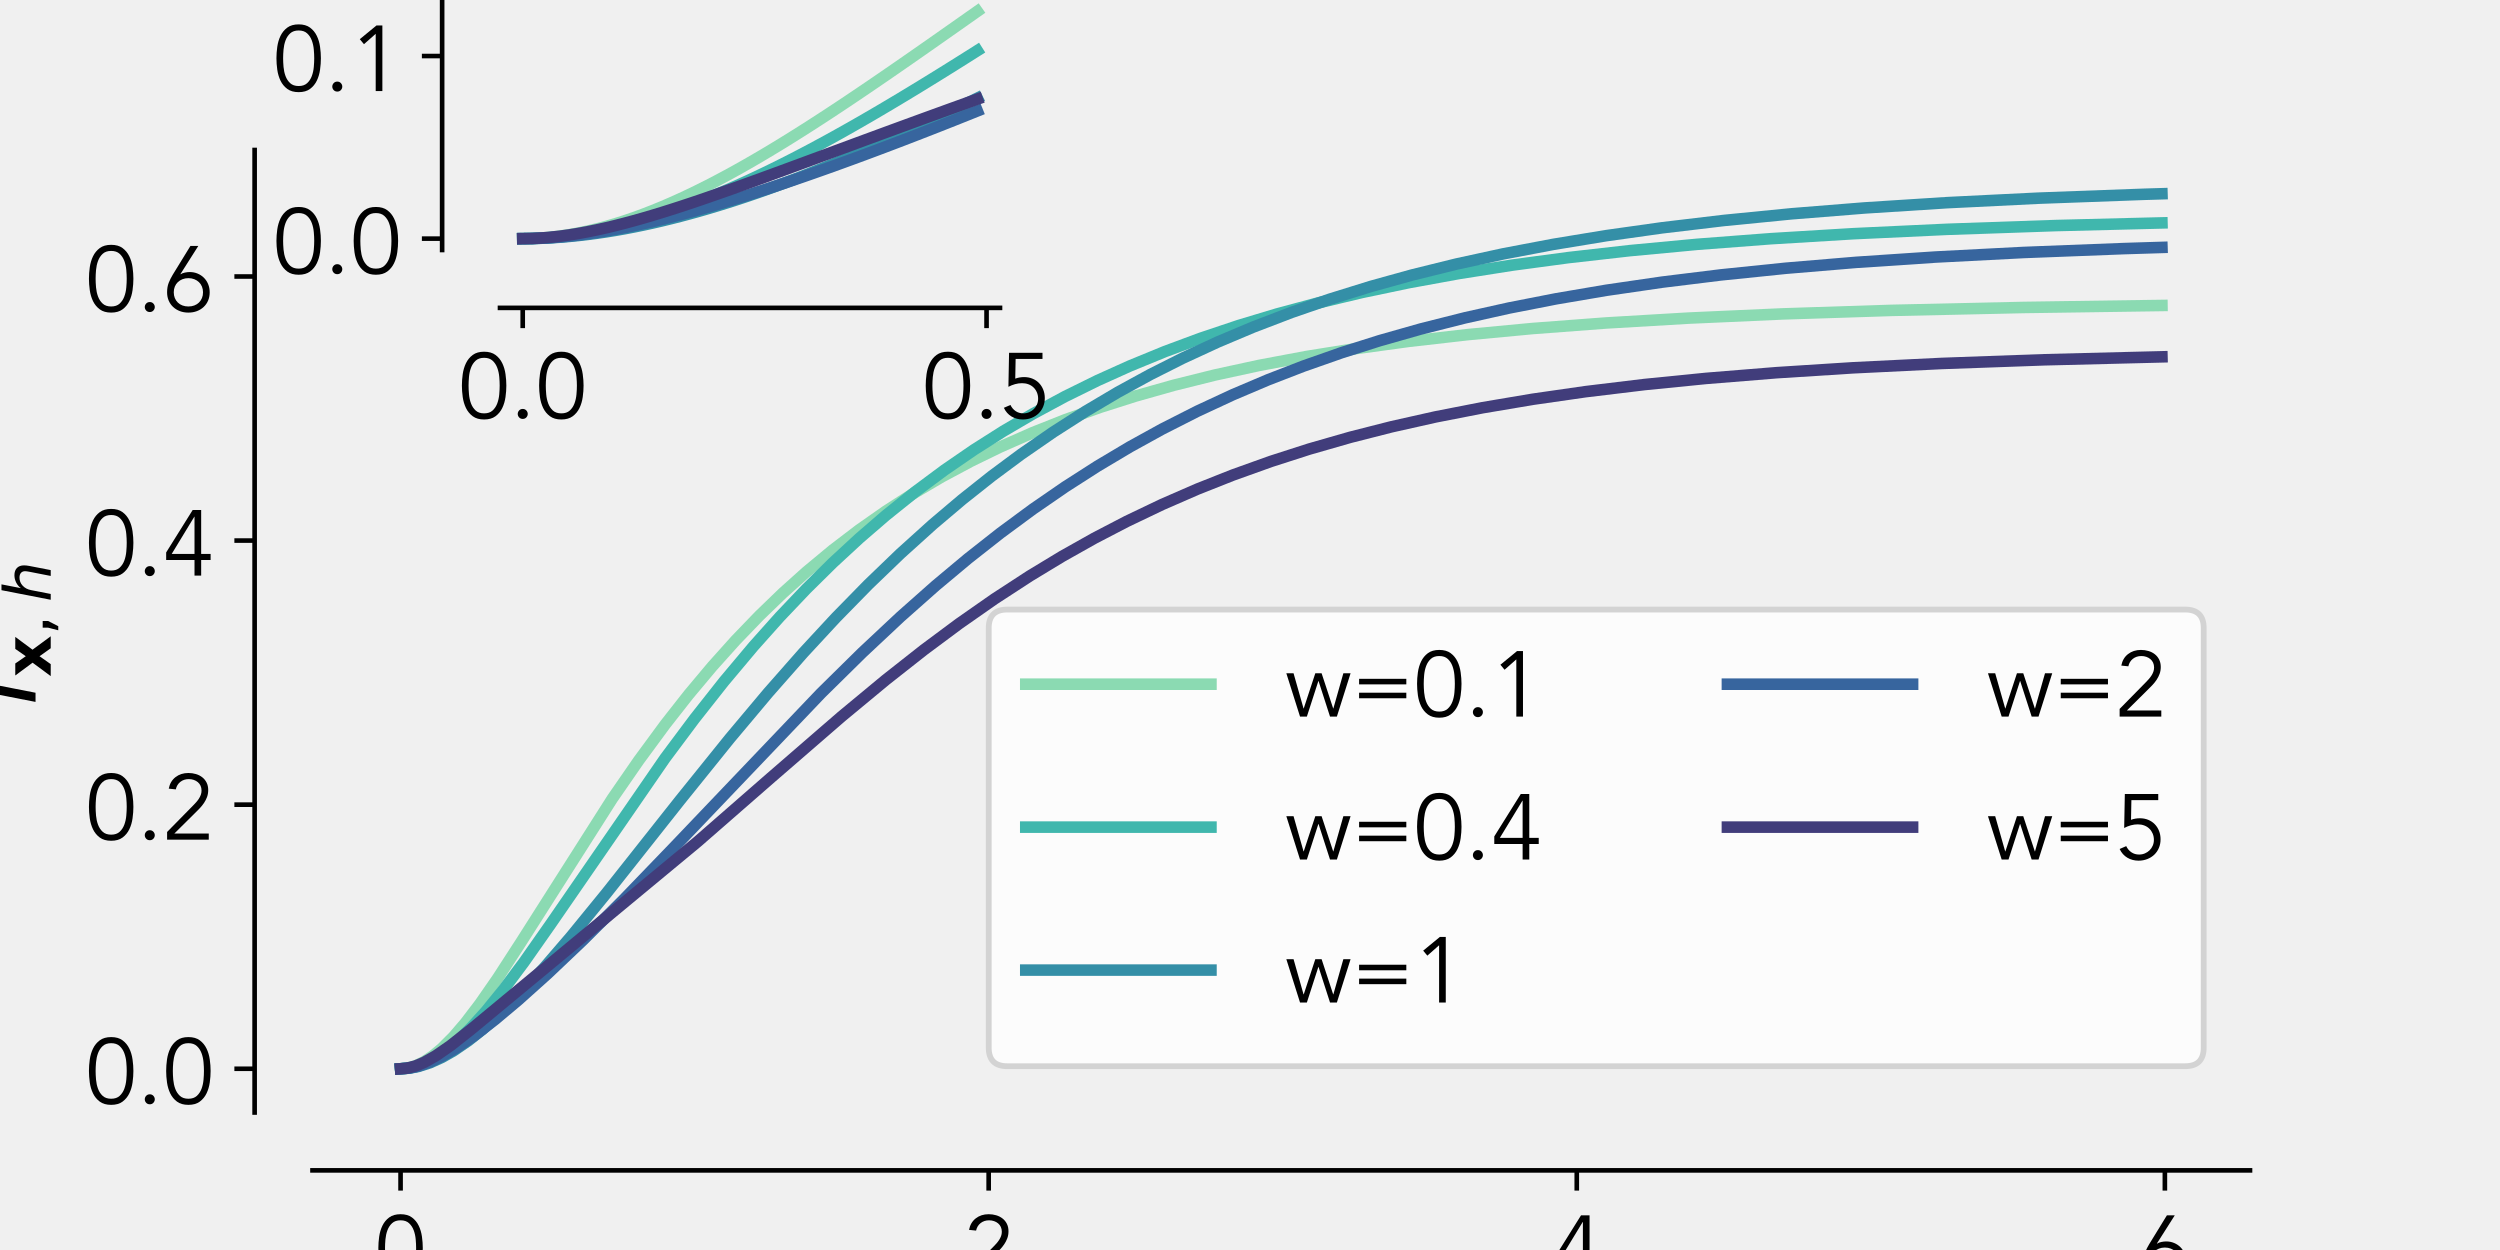
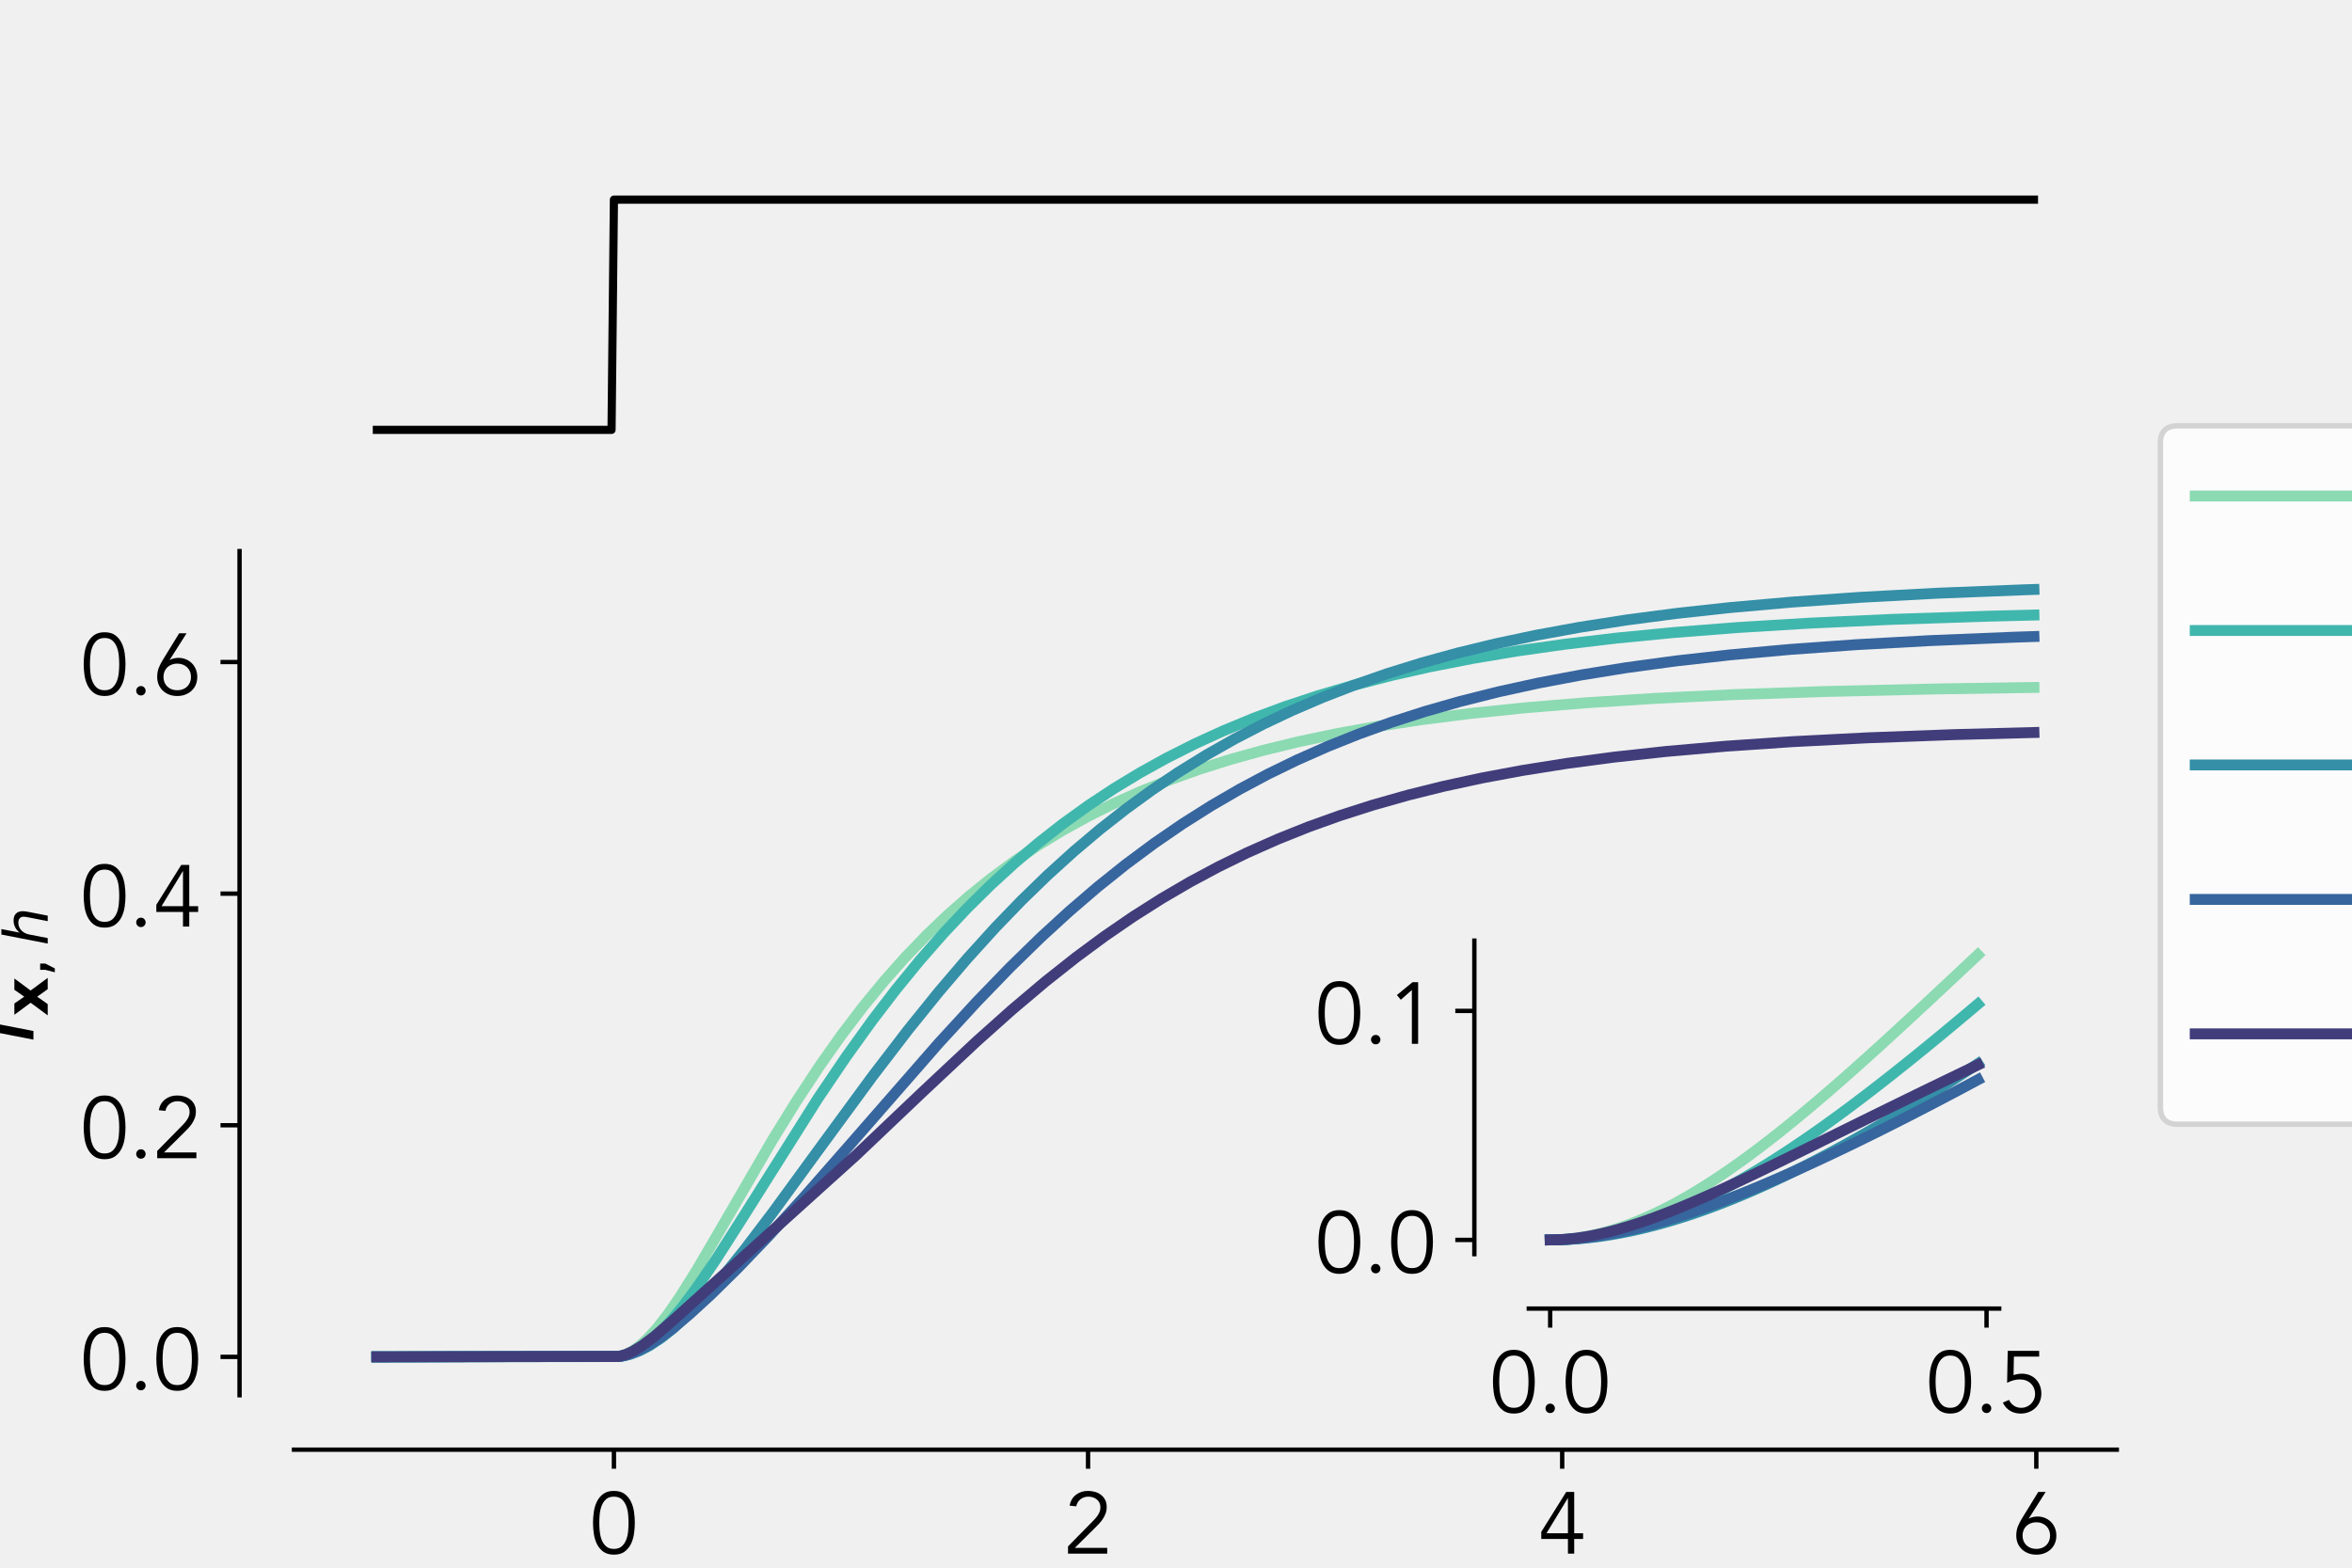
- <svg xmlns="http://www.w3.org/2000/svg" xmlns:xlink="http://www.w3.org/1999/xlink" width="432pt" height="216pt" viewBox="0 0 432 216" version="1.1">
+ <svg xmlns="http://www.w3.org/2000/svg" xmlns:xlink="http://www.w3.org/1999/xlink" width="432pt" height="288pt" viewBox="0 0 432 288" version="1.1">
  <defs>
    <style type="text/css">*{stroke-linejoin: round; stroke-linecap: butt}</style>
  </defs>
  <g id="figure_1">
    <g id="patch_1">
-       <path d="M 0 216  L 432 216  L 432 0  L 0 0  L 0 216  z " style="fill: none" />
+       <path d="M 0 288  L 432 288  L 432 0  L 0 0  L 0 288  z " style="fill: none" />
    </g>
    <g id="axes_1">
+       <g id="line2d_1">
+         <path d="M 69.218 78.968  L 112.325 78.968  L 112.761 36.675  L 373.582 36.675  L 373.582 36.675  " clip-path="url(#p368352174d)" style="fill: none; stroke: #000000; stroke-width: 1.5; stroke-linecap: square" />
+       </g>
+     </g>
+     <g id="axes_2">
      <g id="patch_2">
-         <path d="M 54 192.24  L 388.8 192.24  L 388.8 25.92  L 54 25.92  L 54 192.24  z " style="fill: none" />
+         <path d="M 54 256.32  L 388.8 256.32  L 388.8 101.243  L 54 101.243  L 54 256.32  z " style="fill: none" />
      </g>
      <g id="matplotlib.axis_1">
        <g id="xtick_1">
-           <g id="line2d_1">
-             <defs>
-               <path id="m617b5350ee" d="M 0 0  L 0 3.5  " style="stroke: #000000; stroke-width: 0.8" />
-             </defs>
-             <g>
-               <use xlink:href="#m617b5350ee" x="69.218" y="202.24" style="stroke: #000000; stroke-width: 0.8" />
+           <g id="line2d_2">
+             <defs>
+               <path id="m23108bbfb2" d="M 0 0  L 0 3.5  " style="stroke: #000000; stroke-width: 0.8" />
+             </defs>
+             <g>
+               <use xlink:href="#m23108bbfb2" x="112.761" y="266.32" style="stroke: #000000; stroke-width: 0.8" />
            </g>
          </g>
          <g id="text_1">
-             <g transform="translate(64.77068 221.335) scale(0.16 -0.16)">
+             <g transform="translate(108.3134 285.415) scale(0.16 -0.16)">
              <defs>
                <path id="Avenir-Book-30" d="M 1779 4186  Q 1408 4186 1193 3987  Q 979 3789 870 3494  Q 762 3200 733 2867  Q 704 2534 704 2266  Q 704 1997 733 1664  Q 762 1331 870 1036  Q 979 742 1193 544  Q 1408 346 1779 346  Q 2150 346 2364 544  Q 2579 742 2688 1036  Q 2797 1331 2825 1664  Q 2854 1997 2854 2266  Q 2854 2534 2825 2867  Q 2797 3200 2688 3494  Q 2579 3789 2364 3987  Q 2150 4186 1779 4186  z M 1779 4608  Q 2266 4608 2566 4384  Q 2867 4160 3033 3814  Q 3200 3469 3257 3056  Q 3315 2643 3315 2266  Q 3315 1888 3257 1475  Q 3200 1062 3033 716  Q 2867 371 2566 147  Q 2266 -77 1779 -77  Q 1293 -77 992 147  Q 691 371 524 716  Q 358 1062 300 1475  Q 243 1888 243 2266  Q 243 2643 300 3056  Q 358 3469 524 3814  Q 691 4160 992 4384  Q 1293 4608 1779 4608  z " transform="scale(0.015625)" />
              </defs>
              <use xlink:href="#Avenir-Book-30" />
            </g>
          </g>
        </g>
        <g id="xtick_2">
-           <g id="line2d_2">
-             <g>
-               <use xlink:href="#m617b5350ee" x="170.842" y="202.24" style="stroke: #000000; stroke-width: 0.8" />
+           <g id="line2d_3">
+             <g>
+               <use xlink:href="#m23108bbfb2" x="199.846" y="266.32" style="stroke: #000000; stroke-width: 0.8" />
            </g>
          </g>
          <g id="text_2">
-             <g transform="translate(166.3946 221.335) scale(0.16 -0.16)">
+             <g transform="translate(195.3989 285.415) scale(0.16 -0.16)">
              <defs>
                <path id="Avenir-Book-32" d="M 3187 0  L 307 0  L 307 531  L 2112 2368  Q 2214 2470 2316 2585  Q 2419 2701 2502 2829  Q 2586 2957 2637 3097  Q 2688 3238 2688 3392  Q 2688 3578 2621 3725  Q 2554 3872 2432 3974  Q 2310 4077 2150 4131  Q 1990 4186 1811 4186  Q 1466 4186 1222 3994  Q 979 3802 909 3475  L 422 3526  Q 518 4032 886 4320  Q 1254 4608 1779 4608  Q 2054 4608 2300 4534  Q 2547 4461 2736 4313  Q 2925 4166 3037 3945  Q 3149 3725 3149 3430  Q 3149 3168 3069 2950  Q 2989 2733 2861 2541  Q 2733 2349 2569 2176  Q 2406 2003 2234 1837  L 806 422  L 3187 422  L 3187 0  z " transform="scale(0.015625)" />
              </defs>
              <use xlink:href="#Avenir-Book-32" />
            </g>
          </g>
        </g>
        <g id="xtick_3">
-           <g id="line2d_3">
-             <g>
-               <use xlink:href="#m617b5350ee" x="272.466" y="202.24" style="stroke: #000000; stroke-width: 0.8" />
+           <g id="line2d_4">
+             <g>
+               <use xlink:href="#m23108bbfb2" x="286.932" y="266.32" style="stroke: #000000; stroke-width: 0.8" />
            </g>
          </g>
          <g id="text_3">
-             <g transform="translate(268.0185 221.335) scale(0.16 -0.16)">
+             <g transform="translate(282.4843 285.415) scale(0.16 -0.16)">
              <defs>
                <path id="Avenir-Book-34" d="M 2202 4070  L 2189 4070  L 627 1498  L 2202 1498  L 2202 4070  z M 2662 1498  L 3315 1498  L 3315 1075  L 2662 1075  L 2662 0  L 2202 0  L 2202 1075  L 243 1075  L 243 1600  L 2074 4531  L 2662 4531  L 2662 1498  z " transform="scale(0.015625)" />
              </defs>
              <use xlink:href="#Avenir-Book-34" />
            </g>
          </g>
        </g>
        <g id="xtick_4">
-           <g id="line2d_4">
-             <g>
-               <use xlink:href="#m617b5350ee" x="374.09" y="202.24" style="stroke: #000000; stroke-width: 0.8" />
+           <g id="line2d_5">
+             <g>
+               <use xlink:href="#m23108bbfb2" x="374.017" y="266.32" style="stroke: #000000; stroke-width: 0.8" />
            </g>
          </g>
          <g id="text_4">
-             <g transform="translate(369.6424 221.335) scale(0.16 -0.16)">
+             <g transform="translate(369.5697 285.415) scale(0.16 -0.16)">
              <defs>
                <path id="Avenir-Book-36" d="M 768 1325  Q 768 1107 841 928  Q 915 749 1049 617  Q 1184 486 1369 416  Q 1555 346 1779 346  Q 2003 346 2188 416  Q 2374 486 2508 617  Q 2643 749 2716 928  Q 2790 1107 2790 1325  Q 2790 1542 2716 1721  Q 2643 1901 2508 2029  Q 2374 2157 2188 2230  Q 2003 2304 1779 2304  Q 1555 2304 1369 2230  Q 1184 2157 1049 2029  Q 915 1901 841 1721  Q 768 1542 768 1325  z M 1229 2586  L 1242 2573  Q 1350 2650 1532 2688  Q 1715 2726 1869 2726  Q 2163 2726 2416 2620  Q 2669 2515 2854 2329  Q 3040 2144 3145 1888  Q 3251 1632 3251 1325  Q 3251 1011 3142 755  Q 3034 499 2835 313  Q 2637 128 2368 25  Q 2099 -77 1779 -77  Q 1459 -77 1190 25  Q 922 128 723 313  Q 525 499 416 755  Q 307 1011 307 1325  Q 307 1702 419 1984  Q 531 2266 698 2541  L 1920 4531  L 2464 4531  L 1229 2586  z " transform="scale(0.015625)" />
              </defs>
              <use xlink:href="#Avenir-Book-36" />
            </g>
          </g>
        </g>
        <g id="text_5">
-           <g transform="translate(218.7438 242.0375) scale(0.16 -0.16)">
+           <g transform="translate(218.7438 306.1175) scale(0.16 -0.16)">
            <defs>
              <path id="Avenir-Book-74" d="M 2010 2611  L 1146 2611  L 1146 845  Q 1146 678 1178 572  Q 1210 467 1267 409  Q 1325 352 1405 329  Q 1485 307 1581 307  Q 1690 307 1805 339  Q 1920 371 2016 422  L 2035 32  Q 1798 -77 1466 -77  Q 1344 -77 1213 -45  Q 1082 -13 973 76  Q 864 166 793 320  Q 723 474 723 723  L 723 2611  L 90 2611  L 90 2995  L 723 2995  L 723 3840  L 1146 3840  L 1146 2995  L 2010 2995  L 2010 2611  z " transform="scale(0.015625)" />
            </defs>
            <use xlink:href="#Avenir-Book-74" />
          </g>
        </g>
      </g>
      <g id="matplotlib.axis_2">
        <g id="ytick_1">
-           <g id="line2d_5">
-             <defs>
-               <path id="m2cd6aa81dd" d="M 0 0  L -3.5 0  " style="stroke: #000000; stroke-width: 0.8" />
-             </defs>
-             <g>
-               <use xlink:href="#m2cd6aa81dd" x="44" y="184.68" style="stroke: #000000; stroke-width: 0.8" />
+           <g id="line2d_6">
+             <defs>
+               <path id="md8d95f6ca4" d="M 0 0  L -3.5 0  " style="stroke: #000000; stroke-width: 0.8" />
+             </defs>
+             <g>
+               <use xlink:href="#md8d95f6ca4" x="44" y="249.271" style="stroke: #000000; stroke-width: 0.8" />
            </g>
          </g>
          <g id="text_6">
-             <g transform="translate(14.7625 190.7275) scale(0.16 -0.16)">
+             <g transform="translate(14.7625 255.3185) scale(0.16 -0.16)">
              <defs>
                <path id="Avenir-Book-2e" d="M 1235 307  Q 1235 173 1139 67  Q 1043 -38 890 -38  Q 736 -38 640 67  Q 544 173 544 307  Q 544 442 640 547  Q 736 653 890 653  Q 1043 653 1139 547  Q 1235 442 1235 307  z " transform="scale(0.015625)" />
              </defs>
              <use xlink:href="#Avenir-Book-30" />
              <use xlink:href="#Avenir-Book-2e" x="55.6" />
              <use xlink:href="#Avenir-Book-30" x="83.4" />
            </g>
          </g>
        </g>
        <g id="ytick_2">
-           <g id="line2d_6">
-             <g>
-               <use xlink:href="#m2cd6aa81dd" x="44" y="139.046" style="stroke: #000000; stroke-width: 0.8" />
+           <g id="line2d_7">
+             <g>
+               <use xlink:href="#md8d95f6ca4" x="44" y="206.722" style="stroke: #000000; stroke-width: 0.8" />
            </g>
          </g>
          <g id="text_7">
-             <g transform="translate(14.7625 145.0933) scale(0.16 -0.16)">
+             <g transform="translate(14.7625 212.7692) scale(0.16 -0.16)">
              <use xlink:href="#Avenir-Book-30" />
              <use xlink:href="#Avenir-Book-2e" x="55.6" />
              <use xlink:href="#Avenir-Book-32" x="83.4" />
            </g>
          </g>
        </g>
        <g id="ytick_3">
-           <g id="line2d_7">
-             <g>
-               <use xlink:href="#m2cd6aa81dd" x="44" y="93.412" style="stroke: #000000; stroke-width: 0.8" />
+           <g id="line2d_8">
+             <g>
+               <use xlink:href="#md8d95f6ca4" x="44" y="164.172" style="stroke: #000000; stroke-width: 0.8" />
            </g>
          </g>
          <g id="text_8">
-             <g transform="translate(14.7625 99.45907) scale(0.16 -0.16)">
+             <g transform="translate(14.7625 170.2198) scale(0.16 -0.16)">
              <use xlink:href="#Avenir-Book-30" />
              <use xlink:href="#Avenir-Book-2e" x="55.6" />
              <use xlink:href="#Avenir-Book-34" x="83.4" />
            </g>
          </g>
        </g>
        <g id="ytick_4">
-           <g id="line2d_8">
-             <g>
-               <use xlink:href="#m2cd6aa81dd" x="44" y="47.777" style="stroke: #000000; stroke-width: 0.8" />
+           <g id="line2d_9">
+             <g>
+               <use xlink:href="#md8d95f6ca4" x="44" y="121.623" style="stroke: #000000; stroke-width: 0.8" />
            </g>
          </g>
          <g id="text_9">
-             <g transform="translate(14.7625 53.82486) scale(0.16 -0.16)">
+             <g transform="translate(14.7625 127.6704) scale(0.16 -0.16)">
              <use xlink:href="#Avenir-Book-30" />
              <use xlink:href="#Avenir-Book-2e" x="55.6" />
              <use xlink:href="#Avenir-Book-36" x="83.4" />
            </g>
          </g>
        </g>
        <g id="text_10">
-           <g transform="translate(6.155 121.72) rotate(-90) scale(0.16 -0.16)">
+           <g transform="translate(6.155 191.4215) rotate(-90) scale(0.16 -0.16)">
            <defs>
              <path id="DejaVuSans-Oblique-49" d="M 1081 4666  L 1716 4666  L 806 0  L 172 0  L 1081 4666  z " transform="scale(0.015625)" />
              <path id="DejaVuSans-Bold-78" d="M 1422 1791  L 159 3500  L 1344 3500  L 2059 2463  L 2784 3500  L 3969 3500  L 2706 1797  L 4031 0  L 2847 0  L 2059 1106  L 1281 0  L 97 0  L 1422 1791  z " transform="scale(0.015625)" />
              <path id="DejaVuSans-2c" d="M 750 794  L 1409 794  L 1409 256  L 897 -744  L 494 -744  L 750 256  L 750 794  z " transform="scale(0.015625)" />
              <path id="DejaVuSans-Oblique-68" d="M 3566 2113  L 3156 0  L 2578 0  L 2988 2091  Q 3016 2238 3031 2350  Q 3047 2463 3047 2528  Q 3047 2791 2881 2937  Q 2716 3084 2419 3084  Q 1956 3084 1617 2771  Q 1278 2459 1178 1941  L 800 0  L 225 0  L 1172 4863  L 1747 4863  L 1375 2950  Q 1594 3244 1934 3414  Q 2275 3584 2650 3584  Q 3113 3584 3367 3334  Q 3622 3084 3622 2631  Q 3622 2519 3608 2391  Q 3594 2263 3566 2113  z " transform="scale(0.015625)" />
            </defs>
            <use xlink:href="#DejaVuSans-Oblique-49" transform="translate(0 0.09375)" />
            <use xlink:href="#DejaVuSans-Bold-78" transform="translate(29.49219 -16.3125) scale(0.7)" />
            <use xlink:href="#DejaVuSans-2c" transform="translate(74.64356 -16.3125) scale(0.7)" />
            <use xlink:href="#DejaVuSans-Oblique-68" transform="translate(110.5322 -16.3125) scale(0.7)" />
          </g>
        </g>
      </g>
-       <g id="line2d_9">
-         <path d="M 69.218 184.68  L 70.234 184.599  L 71.759 184.19  L 73.283 183.462  L 74.807 182.448  L 76.332 181.179  L 78.364 179.143  L 80.397 176.776  L 82.937 173.447  L 85.986 169.055  L 90.051 162.776  L 105.803 138.014  L 110.376 131.4  L 114.949 125.183  L 119.014 120.005  L 123.079 115.155  L 127.144 110.625  L 131.209 106.404  L 135.274 102.477  L 139.339 98.828  L 143.912 95.033  L 148.485 91.545  L 153.058 88.341  L 157.631 85.397  L 162.712 82.409  L 167.793 79.69  L 172.875 77.218  L 178.464 74.756  L 184.053 72.538  L 190.151 70.368  L 196.248 68.43  L 202.854 66.565  L 209.967 64.795  L 217.589 63.141  L 225.719 61.615  L 234.357 60.227  L 243.503 58.978  L 253.666 57.817  L 264.844 56.767  L 277.547 55.808  L 291.775 54.969  L 308.034 54.243  L 326.835 53.635  L 349.7 53.13  L 373.582 52.786  L 373.582 52.786  " clip-path="url(#p5d49091c0c)" style="fill: none; stroke: #8bdab2; stroke-width: 2; stroke-linecap: square" />
-       </g>
      <g id="line2d_10">
-         <path d="M 69.218 184.68  L 70.743 184.549  L 72.267 184.165  L 73.791 183.548  L 75.316 182.715  L 77.348 181.298  L 79.381 179.572  L 81.413 177.575  L 83.954 174.76  L 87.002 171.004  L 90.559 166.237  L 95.132 159.719  L 114.949 130.981  L 120.03 124.182  L 125.111 117.745  L 130.193 111.69  L 134.766 106.57  L 139.339 101.758  L 143.912 97.245  L 148.485 93.021  L 153.058 89.073  L 158.139 84.993  L 163.22 81.217  L 168.302 77.726  L 173.383 74.501  L 178.464 71.523  L 184.053 68.512  L 189.643 65.758  L 195.232 63.239  L 201.329 60.737  L 207.427 58.471  L 214.032 56.255  L 220.638 54.266  L 227.751 52.351  L 235.373 50.534  L 243.503 48.831  L 252.141 47.256  L 261.287 45.819  L 270.942 44.522  L 281.612 43.313  L 293.299 42.216  L 306.002 41.247  L 320.229 40.385  L 336.489 39.625  L 355.29 38.976  L 373.582 38.519  L 373.582 38.519  " clip-path="url(#p5d49091c0c)" style="fill: none; stroke: #40b7ad; stroke-width: 2; stroke-linecap: square" />
+         <path d="M 69.218 249.271  L 113.632 249.196  L 114.938 248.814  L 116.244 248.136  L 117.551 247.19  L 118.857 246.007  L 120.599 244.108  L 122.776 241.308  L 124.953 238.14  L 128.001 233.271  L 132.355 225.831  L 141.935 209.331  L 146.289 202.29  L 150.643 195.686  L 154.562 190.147  L 158.481 184.995  L 162.4 180.222  L 166.318 175.814  L 170.237 171.751  L 174.156 168.01  L 178.075 164.569  L 181.994 161.408  L 186.348 158.196  L 190.702 155.273  L 195.057 152.616  L 199.846 149.969  L 204.636 147.585  L 209.426 145.437  L 214.651 143.335  L 220.311 141.312  L 225.972 139.523  L 232.068 137.826  L 238.599 136.239  L 245.566 134.776  L 252.968 133.444  L 261.242 132.187  L 270.386 131.033  L 280.4 130.004  L 291.286 129.11  L 303.913 128.304  L 318.283 127.616  L 335.264 127.034  L 355.729 126.564  L 373.582 126.293  L 373.582 126.293  " clip-path="url(#p5dc750b6dc)" style="fill: none; stroke: #8bdab2; stroke-width: 2; stroke-linecap: square" />
      </g>
      <g id="line2d_11">
-         <path d="M 69.218 184.68  L 70.743 184.58  L 72.267 184.293  L 74.299 183.646  L 76.332 182.73  L 78.364 181.576  L 80.905 179.84  L 83.446 177.824  L 86.494 175.092  L 90.051 171.55  L 94.116 167.133  L 98.689 161.815  L 104.787 154.349  L 117.49 138.299  L 126.128 127.582  L 132.733 119.715  L 138.831 112.786  L 144.42 106.752  L 150.009 101.041  L 155.599 95.663  L 161.188 90.619  L 166.269 86.32  L 171.35 82.287  L 176.431 78.513  L 182.021 74.648  L 187.61 71.069  L 193.199 67.76  L 198.789 64.707  L 204.378 61.893  L 210.475 59.078  L 216.573 56.509  L 223.178 53.982  L 229.784 51.7  L 236.898 49.492  L 244.011 47.518  L 251.633 45.636  L 259.763 43.867  L 268.401 42.227  L 277.547 40.724  L 287.201 39.366  L 297.872 38.098  L 309.559 36.946  L 322.262 35.928  L 336.489 35.02  L 352.241 34.244  L 370.533 33.572  L 373.582 33.48  L 373.582 33.48  " clip-path="url(#p5d49091c0c)" style="fill: none; stroke: #348fa7; stroke-width: 2; stroke-linecap: square" />
+         <path d="M 69.218 249.271  L 113.632 249.216  L 114.938 248.935  L 116.244 248.431  L 117.551 247.719  L 119.292 246.477  L 121.034 244.936  L 123.211 242.647  L 125.388 240.022  L 128.001 236.52  L 131.484 231.416  L 136.274 223.918  L 150.208 201.826  L 155.433 194.104  L 160.222 187.446  L 164.577 181.764  L 168.931 176.441  L 173.285 171.473  L 177.64 166.849  L 181.994 162.553  L 186.348 158.57  L 190.702 154.882  L 195.057 151.469  L 199.846 148.014  L 204.636 144.847  L 209.426 141.948  L 214.215 139.295  L 219.441 136.659  L 224.666 134.269  L 230.326 131.931  L 235.987 129.831  L 242.083 127.809  L 248.614 125.888  L 255.581 124.087  L 262.548 122.513  L 270.386 120.978  L 278.659 119.592  L 287.367 118.357  L 296.947 117.22  L 307.397 116.203  L 319.153 115.284  L 332.216 114.487  L 347.456 113.786  L 365.309 113.198  L 373.582 112.99  L 373.582 112.99  " clip-path="url(#p5dc750b6dc)" style="fill: none; stroke: #40b7ad; stroke-width: 2; stroke-linecap: square" />
      </g>
      <g id="line2d_12">
-         <path d="M 69.218 184.68  L 70.743 184.562  L 72.267 184.231  L 74.299 183.517  L 76.332 182.548  L 78.872 181.059  L 81.921 178.967  L 85.478 176.225  L 89.543 172.814  L 94.624 168.257  L 100.722 162.469  L 107.835 155.378  L 116.473 146.415  L 141.879 119.784  L 148.993 112.776  L 155.599 106.588  L 161.696 101.186  L 167.285 96.513  L 172.875 92.114  L 178.464 87.99  L 184.053 84.139  L 189.643 80.554  L 195.232 77.226  L 200.821 74.144  L 206.919 71.049  L 213.016 68.217  L 219.113 65.629  L 225.211 63.27  L 231.816 60.952  L 238.422 58.862  L 245.536 56.843  L 253.157 54.921  L 260.779 53.224  L 268.909 51.634  L 277.547 50.164  L 287.201 48.756  L 297.364 47.504  L 308.543 46.356  L 320.737 45.334  L 334.457 44.417  L 349.7 43.628  L 366.976 42.959  L 373.582 42.753  L 373.582 42.753  " clip-path="url(#p5d49091c0c)" style="fill: none; stroke: #37659e; stroke-width: 2; stroke-linecap: square" />
+         <path d="M 69.218 249.271  L 114.067 249.178  L 115.809 248.785  L 117.551 248.116  L 119.292 247.203  L 121.469 245.763  L 123.647 244.036  L 126.259 241.641  L 129.307 238.483  L 132.791 234.491  L 136.709 229.636  L 141.935 222.758  L 150.208 211.42  L 160.222 197.768  L 166.754 189.25  L 172.414 182.237  L 177.64 176.114  L 182.865 170.351  L 187.654 165.393  L 192.444 160.747  L 197.234 156.406  L 202.023 152.364  L 206.813 148.609  L 211.603 145.128  L 216.393 141.907  L 221.618 138.674  L 226.843 135.714  L 232.068 133.008  L 237.293 130.538  L 242.954 128.108  L 248.614 125.912  L 254.71 123.787  L 261.242 121.758  L 267.773 119.96  L 274.74 118.27  L 282.142 116.702  L 289.98 115.266  L 298.688 113.904  L 307.832 112.702  L 317.847 111.609  L 329.168 110.608  L 341.796 109.728  L 355.729 108.984  L 371.84 108.349  L 373.582 108.292  L 373.582 108.292  " clip-path="url(#p5dc750b6dc)" style="fill: none; stroke: #348fa7; stroke-width: 2; stroke-linecap: square" />
      </g>
      <g id="line2d_13">
-         <path d="M 69.218 184.68  L 70.234 184.601  L 71.759 184.219  L 73.283 183.582  L 75.316 182.435  L 77.856 180.674  L 81.413 177.865  L 120.538 145.444  L 133.241 134.361  L 145.436 123.802  L 153.058 117.486  L 159.663 112.284  L 165.761 107.748  L 171.858 103.489  L 177.956 99.518  L 183.545 96.134  L 189.134 92.992  L 194.724 90.086  L 200.821 87.172  L 206.919 84.515  L 213.016 82.097  L 219.622 79.729  L 226.227 77.603  L 233.341 75.561  L 240.454 73.75  L 248.076 72.04  L 256.206 70.451  L 264.844 68.995  L 273.99 67.68  L 284.153 66.452  L 294.823 65.387  L 307.018 64.4  L 320.229 63.555  L 335.473 62.808  L 353.257 62.17  L 373.582 61.661  L 373.582 61.661  " clip-path="url(#p5d49091c0c)" style="fill: none; stroke: #413d7b; stroke-width: 2; stroke-linecap: square" />
+         <path d="M 69.218 249.271  L 114.067 249.161  L 115.373 248.853  L 117.115 248.187  L 118.857 247.283  L 121.034 245.895  L 123.647 243.944  L 126.695 241.388  L 130.613 237.795  L 135.403 233.079  L 141.064 227.171  L 147.595 220.01  L 156.304 210.087  L 172.414 191.649  L 179.381 184.063  L 185.477 177.762  L 191.138 172.241  L 196.363 167.45  L 201.588 162.962  L 206.813 158.78  L 212.038 154.9  L 217.263 151.314  L 222.489 148.01  L 227.714 144.974  L 232.939 142.192  L 238.164 139.649  L 243.825 137.143  L 249.485 134.877  L 255.581 132.684  L 261.677 130.723  L 268.208 128.856  L 275.175 127.104  L 282.578 125.481  L 290.415 124  L 298.688 122.664  L 307.832 121.421  L 317.847 120.298  L 328.733 119.31  L 340.925 118.435  L 354.423 117.691  L 370.098 117.053  L 373.582 116.938  L 373.582 116.938  " clip-path="url(#p5dc750b6dc)" style="fill: none; stroke: #37659e; stroke-width: 2; stroke-linecap: square" />
+       </g>
+       <g id="line2d_14">
+         <path d="M 69.218 249.271  L 113.632 249.197  L 114.938 248.841  L 116.244 248.248  L 117.986 247.178  L 120.163 245.536  L 123.211 242.916  L 157.174 212.28  L 169.366 200.693  L 179.381 191.309  L 185.913 185.477  L 192.009 180.331  L 197.669 175.852  L 202.894 171.993  L 208.119 168.404  L 213.345 165.085  L 218.57 162.032  L 223.795 159.233  L 229.02 156.677  L 234.681 154.166  L 240.341 151.903  L 246.002 149.871  L 252.098 147.917  L 258.629 146.068  L 265.16 144.446  L 272.127 142.938  L 279.53 141.555  L 287.803 140.243  L 296.511 139.088  L 306.091 138.042  L 316.976 137.088  L 329.168 136.255  L 343.102 135.54  L 359.213 134.946  L 373.582 134.568  L 373.582 134.568  " clip-path="url(#p5dc750b6dc)" style="fill: none; stroke: #413d7b; stroke-width: 2; stroke-linecap: square" />
      </g>
      <g id="patch_3">
-         <path d="M 44 192.24  L 44 25.92  " style="fill: none; stroke: #000000; stroke-width: 0.8; stroke-linejoin: miter; stroke-linecap: square" />
+         <path d="M 44 256.32  L 44 101.243  " style="fill: none; stroke: #000000; stroke-width: 0.8; stroke-linejoin: miter; stroke-linecap: square" />
      </g>
      <g id="patch_4">
-         <path d="M 54 202.24  L 388.8 202.24  " style="fill: none; stroke: #000000; stroke-width: 0.8; stroke-linejoin: miter; stroke-linecap: square" />
+         <path d="M 54 266.32  L 388.8 266.32  " style="fill: none; stroke: #000000; stroke-width: 0.8; stroke-linejoin: miter; stroke-linecap: square" />
      </g>
      <g id="legend_1">
        <g id="patch_5">
-           <path d="M 174.053 184.24  L 377.6 184.24  Q 380.8 184.24 380.8 181.04  L 380.8 108.532  Q 380.8 105.332 377.6 105.332  L 174.053 105.332  Q 170.852 105.332 170.852 108.532  L 170.852 181.04  Q 170.852 184.24 174.053 184.24  z " style="fill: #ffffff; opacity: 0.8; stroke: #cccccc; stroke-linejoin: miter" />
-         </g>
-         <g id="line2d_14">
-           <path d="M 177.252 118.228  L 193.252 118.228  L 209.252 118.228  " style="fill: none; stroke: #8bdab2; stroke-width: 2; stroke-linecap: square" />
+           <path d="M 400 206.54  L 495.645 206.54  Q 498.845 206.54 498.845 203.34  L 498.845 81.428  Q 498.845 78.228 495.645 78.228  L 400 78.228  Q 396.8 78.228 396.8 81.428  L 396.8 203.34  Q 396.8 206.54 400 206.54  z " style="fill: #ffffff; opacity: 0.8; stroke: #cccccc; stroke-linejoin: miter" />
+         </g>
+         <g id="line2d_15">
+           <path d="M 403.2 91.123  L 419.2 91.123  L 433 91.123  " style="fill: none; stroke: #8bdab2; stroke-width: 2; stroke-linecap: square" />
        </g>
        <g id="text_11">
-           <g transform="translate(222.0525 123.8275) scale(0.16 -0.16)">
+           <g transform="translate(448 96.72269) scale(0.16 -0.16)">
            <defs>
              <path id="Avenir-Book-77" d="M 589 2995  L 1280 563  L 1293 563  L 2093 2995  L 2528 2995  L 3328 563  L 3341 563  L 4032 2995  L 4531 2995  L 3584 0  L 3110 0  L 2317 2458  L 2304 2458  L 1510 0  L 1037 0  L 90 2995  L 589 2995  z " transform="scale(0.015625)" />
              <path id="Avenir-Book-3d" d="M 3763 1651  L 3763 1267  L 499 1267  L 499 1651  L 3763 1651  z M 3763 2611  L 3763 2227  L 499 2227  L 499 2611  L 3763 2611  z " transform="scale(0.015625)" />
              <path id="Avenir-Book-31" d="M 2227 0  L 1766 0  L 1766 3955  L 954 3238  L 666 3584  L 1818 4531  L 2227 4531  L 2227 0  z " transform="scale(0.015625)" />
            </defs>
            <use xlink:href="#Avenir-Book-77" />
            <use xlink:href="#Avenir-Book-3d" x="72.2" />
            <use xlink:href="#Avenir-Book-30" x="138.8" />
            <use xlink:href="#Avenir-Book-2e" x="194.4" />
            <use xlink:href="#Avenir-Book-31" x="222.2" />
          </g>
        </g>
-         <g id="line2d_15">
-           <path d="M 177.252 142.93  L 193.252 142.93  L 209.252 142.93  " style="fill: none; stroke: #40b7ad; stroke-width: 2; stroke-linecap: square" />
+         <g id="line2d_16">
+           <path d="M 403.2 115.825  L 419.2 115.825  L 433 115.825  " style="fill: none; stroke: #40b7ad; stroke-width: 2; stroke-linecap: square" />
        </g>
        <g id="text_12">
-           <g transform="translate(222.0525 148.53) scale(0.16 -0.16)">
+           <g transform="translate(448 121.4252) scale(0.16 -0.16)">
            <use xlink:href="#Avenir-Book-77" />
            <use xlink:href="#Avenir-Book-3d" x="72.2" />
            <use xlink:href="#Avenir-Book-30" x="138.8" />
            <use xlink:href="#Avenir-Book-2e" x="194.4" />
            <use xlink:href="#Avenir-Book-34" x="222.2" />
          </g>
        </g>
-         <g id="line2d_16">
-           <path d="M 177.252 167.632  L 193.252 167.632  L 209.252 167.632  " style="fill: none; stroke: #348fa7; stroke-width: 2; stroke-linecap: square" />
+         <g id="line2d_17">
+           <path d="M 403.2 140.528  L 419.2 140.528  L 433 140.528  " style="fill: none; stroke: #348fa7; stroke-width: 2; stroke-linecap: square" />
        </g>
        <g id="text_13">
-           <g transform="translate(222.0525 173.2325) scale(0.16 -0.16)">
+           <g transform="translate(448 146.1277) scale(0.16 -0.16)">
            <use xlink:href="#Avenir-Book-77" />
            <use xlink:href="#Avenir-Book-3d" x="72.2" />
            <use xlink:href="#Avenir-Book-31" x="138.8" />
          </g>
        </g>
-         <g id="line2d_17">
-           <path d="M 298.498 118.228  L 314.498 118.228  L 330.498 118.228  " style="fill: none; stroke: #37659e; stroke-width: 2; stroke-linecap: square" />
+         <g id="line2d_18">
+           <path d="M 403.2 165.23  L 419.2 165.23  L 433 165.23  " style="fill: none; stroke: #37659e; stroke-width: 2; stroke-linecap: square" />
        </g>
        <g id="text_14">
-           <g transform="translate(343.2975 123.8275) scale(0.16 -0.16)">
+           <g transform="translate(448 170.8302) scale(0.16 -0.16)">
            <use xlink:href="#Avenir-Book-77" />
            <use xlink:href="#Avenir-Book-3d" x="72.2" />
            <use xlink:href="#Avenir-Book-32" x="138.8" />
          </g>
        </g>
-         <g id="line2d_18">
-           <path d="M 298.498 142.93  L 314.498 142.93  L 330.498 142.93  " style="fill: none; stroke: #413d7b; stroke-width: 2; stroke-linecap: square" />
+         <g id="line2d_19">
+           <path d="M 403.2 189.933  L 419.2 189.933  L 433 189.933  " style="fill: none; stroke: #413d7b; stroke-width: 2; stroke-linecap: square" />
        </g>
        <g id="text_15">
-           <g transform="translate(343.2975 148.53) scale(0.16 -0.16)">
+           <g transform="translate(448 195.5327) scale(0.16 -0.16)">
            <defs>
              <path id="Avenir-Book-35" d="M 2976 4109  L 1120 4109  L 1094 2746  Q 1242 2803 1395 2828  Q 1549 2854 1702 2854  Q 2022 2854 2284 2745  Q 2547 2637 2736 2441  Q 2925 2246 3030 1980  Q 3136 1715 3136 1402  Q 3136 1075 3021 803  Q 2906 531 2701 336  Q 2496 141 2217 32  Q 1939 -77 1613 -77  Q 1184 -77 838 128  Q 493 333 307 730  L 762 928  Q 890 659 1120 502  Q 1350 346 1651 346  Q 1869 346 2054 426  Q 2240 506 2377 640  Q 2515 774 2595 960  Q 2675 1146 2675 1357  Q 2675 1594 2592 1792  Q 2509 1990 2361 2134  Q 2214 2278 2009 2355  Q 1805 2432 1562 2432  Q 1318 2432 1078 2365  Q 838 2298 621 2182  L 666 4531  L 2976 4531  L 2976 4109  z " transform="scale(0.015625)" />
            </defs>
            <use xlink:href="#Avenir-Book-77" />
            <use xlink:href="#Avenir-Book-3d" x="72.2" />
            <use xlink:href="#Avenir-Book-35" x="138.8" />
          </g>
        </g>
      </g>
    </g>
-     <g id="axes_2">
+     <g id="axes_3">
      <g id="patch_6">
-         <path d="M 86.4 43.2  L 172.8 43.2  L 172.8 0  L 86.4 0  L 86.4 43.2  z " style="fill: none" />
+         <path d="M 280.8 230.4  L 367.2 230.4  L 367.2 172.8  L 280.8 172.8  L 280.8 230.4  z " style="fill: none" />
      </g>
      <g id="matplotlib.axis_3">
        <g id="xtick_5">
-           <g id="line2d_19">
-             <g>
-               <use xlink:href="#m617b5350ee" x="90.327" y="53.2" style="stroke: #000000; stroke-width: 0.8" />
+           <g id="line2d_20">
+             <g>
+               <use xlink:href="#m23108bbfb2" x="284.727" y="240.4" style="stroke: #000000; stroke-width: 0.8" />
            </g>
          </g>
          <g id="text_16">
-             <g transform="translate(79.20852 72.295) scale(0.16 -0.16)">
+             <g transform="translate(273.6085 259.495) scale(0.16 -0.16)">
              <use xlink:href="#Avenir-Book-30" />
              <use xlink:href="#Avenir-Book-2e" x="55.6" />
              <use xlink:href="#Avenir-Book-30" x="83.4" />
            </g>
          </g>
        </g>
        <g id="xtick_6">
-           <g id="line2d_20">
-             <g>
-               <use xlink:href="#m617b5350ee" x="170.476" y="53.2" style="stroke: #000000; stroke-width: 0.8" />
+           <g id="line2d_21">
+             <g>
+               <use xlink:href="#m23108bbfb2" x="364.876" y="240.4" style="stroke: #000000; stroke-width: 0.8" />
            </g>
          </g>
          <g id="text_17">
-             <g transform="translate(159.3569 72.295) scale(0.16 -0.16)">
+             <g transform="translate(353.7569 259.495) scale(0.16 -0.16)">
              <use xlink:href="#Avenir-Book-30" />
              <use xlink:href="#Avenir-Book-2e" x="55.6" />
              <use xlink:href="#Avenir-Book-35" x="83.4" />
            </g>
          </g>
        </g>
      </g>
      <g id="matplotlib.axis_4">
        <g id="ytick_5">
-           <g id="line2d_21">
-             <g>
-               <use xlink:href="#m2cd6aa81dd" x="76.4" y="41.236" style="stroke: #000000; stroke-width: 0.8" />
+           <g id="line2d_22">
+             <g>
+               <use xlink:href="#md8d95f6ca4" x="270.8" y="227.782" style="stroke: #000000; stroke-width: 0.8" />
            </g>
          </g>
          <g id="text_18">
-             <g transform="translate(47.1625 47.28386) scale(0.16 -0.16)">
+             <g transform="translate(241.5625 233.8293) scale(0.16 -0.16)">
              <use xlink:href="#Avenir-Book-30" />
              <use xlink:href="#Avenir-Book-2e" x="55.6" />
              <use xlink:href="#Avenir-Book-30" x="83.4" />
            </g>
          </g>
        </g>
        <g id="ytick_6">
-           <g id="line2d_22">
-             <g>
-               <use xlink:href="#m2cd6aa81dd" x="76.4" y="9.684" style="stroke: #000000; stroke-width: 0.8" />
+           <g id="line2d_23">
+             <g>
+               <use xlink:href="#md8d95f6ca4" x="270.8" y="185.712" style="stroke: #000000; stroke-width: 0.8" />
            </g>
          </g>
          <g id="text_19">
-             <g transform="translate(47.1625 15.73152) scale(0.16 -0.16)">
+             <g transform="translate(241.5625 191.7595) scale(0.16 -0.16)">
              <use xlink:href="#Avenir-Book-30" />
              <use xlink:href="#Avenir-Book-2e" x="55.6" />
              <use xlink:href="#Avenir-Book-31" x="83.4" />
            </g>
          </g>
        </g>
      </g>
-       <g id="line2d_23">
-         <path d="M 90.327 41.236  L 91.93 41.208  L 93.533 41.125  L 95.136 40.988  L 96.739 40.798  L 98.342 40.559  L 99.945 40.27  L 101.548 39.934  L 103.151 39.552  L 104.754 39.127  L 106.357 38.659  L 107.96 38.15  L 109.563 37.602  L 111.166 37.017  L 112.769 36.395  L 114.372 35.739  L 115.975 35.05  L 117.578 34.33  L 119.181 33.579  L 120.784 32.8  L 122.387 31.994  L 123.99 31.162  L 125.593 30.306  L 127.196 29.427  L 128.799 28.525  L 130.401 27.604  L 132.004 26.663  L 133.607 25.703  L 135.21 24.727  L 136.813 23.735  L 138.416 22.728  L 140.019 21.708  L 141.622 20.674  L 143.225 19.629  L 144.828 18.573  L 146.431 17.507  L 148.034 16.431  L 149.637 15.348  L 151.24 14.257  L 152.843 13.159  L 154.446 12.056  L 156.049 10.947  L 157.652 9.834  L 159.255 8.716  L 160.858 7.596  L 162.461 6.472  L 164.064 5.347  L 165.667 4.22  L 167.27 3.092  L 168.873 1.964  " clip-path="url(#pea11a41d37)" style="fill: none; stroke: #8bdab2; stroke-width: 2; stroke-linecap: square" />
-       </g>
      <g id="line2d_24">
-         <path d="M 90.327 41.236  L 91.93 41.216  L 93.533 41.155  L 95.136 41.055  L 96.739 40.915  L 98.342 40.739  L 99.945 40.525  L 101.548 40.275  L 103.151 39.99  L 104.754 39.671  L 106.357 39.319  L 107.96 38.935  L 109.563 38.519  L 111.166 38.073  L 112.769 37.597  L 114.372 37.092  L 115.975 36.56  L 117.578 36.001  L 119.181 35.416  L 120.784 34.806  L 122.387 34.172  L 123.99 33.515  L 125.593 32.835  L 127.196 32.134  L 128.799 31.412  L 130.401 30.67  L 132.004 29.909  L 133.607 29.129  L 135.21 28.333  L 136.813 27.519  L 138.416 26.689  L 140.019 25.844  L 141.622 24.984  L 143.225 24.111  L 144.828 23.224  L 146.431 22.325  L 148.034 21.414  L 149.637 20.492  L 151.24 19.559  L 152.843 18.616  L 154.446 17.663  L 156.049 16.702  L 157.652 15.733  L 159.255 14.756  L 160.858 13.771  L 162.461 12.78  L 164.064 11.783  L 165.667 10.78  L 167.27 9.771  L 168.873 8.758  " clip-path="url(#pea11a41d37)" style="fill: none; stroke: #40b7ad; stroke-width: 2; stroke-linecap: square" />
+         <path d="M 284.727 227.782  L 286.33 227.744  L 287.933 227.633  L 289.536 227.45  L 291.139 227.198  L 292.742 226.878  L 294.345 226.493  L 295.948 226.045  L 297.551 225.537  L 299.154 224.969  L 300.757 224.345  L 302.36 223.667  L 303.963 222.936  L 305.566 222.156  L 307.169 221.327  L 308.772 220.452  L 310.375 219.533  L 311.978 218.573  L 313.581 217.572  L 315.184 216.534  L 316.787 215.459  L 318.39 214.35  L 319.993 213.208  L 321.596 212.035  L 323.199 210.834  L 324.801 209.605  L 326.404 208.35  L 328.007 207.071  L 329.61 205.77  L 331.213 204.447  L 332.816 203.104  L 334.419 201.743  L 336.022 200.366  L 337.625 198.972  L 339.228 197.564  L 340.831 196.142  L 342.434 194.709  L 344.037 193.264  L 345.64 191.809  L 347.243 190.346  L 348.846 188.874  L 350.449 187.396  L 352.052 185.911  L 353.655 184.422  L 355.258 182.928  L 356.861 181.43  L 358.464 179.929  L 360.067 178.427  L 361.67 176.923  L 363.273 175.418  " clip-path="url(#p48e151874a)" style="fill: none; stroke: #8bdab2; stroke-width: 2; stroke-linecap: square" />
      </g>
      <g id="line2d_25">
-         <path d="M 90.327 41.236  L 91.93 41.221  L 93.533 41.175  L 95.136 41.099  L 96.739 40.994  L 98.342 40.861  L 99.945 40.701  L 101.548 40.515  L 103.151 40.303  L 104.754 40.067  L 106.357 39.807  L 107.96 39.523  L 109.563 39.217  L 111.166 38.889  L 112.769 38.54  L 114.372 38.17  L 115.975 37.78  L 117.578 37.371  L 119.181 36.943  L 120.784 36.498  L 122.387 36.034  L 123.99 35.554  L 125.593 35.057  L 127.196 34.544  L 128.799 34.015  L 130.401 33.472  L 132.004 32.914  L 133.607 32.342  L 135.21 31.756  L 136.813 31.157  L 138.416 30.545  L 140.019 29.921  L 141.622 29.284  L 143.225 28.637  L 144.828 27.978  L 146.431 27.308  L 148.034 26.627  L 149.637 25.937  L 151.24 25.236  L 152.843 24.526  L 154.446 23.807  L 156.049 23.079  L 157.652 22.342  L 159.255 21.598  L 160.858 20.845  L 162.461 20.084  L 164.064 19.317  L 165.667 18.541  L 167.27 17.76  L 168.873 16.971  " clip-path="url(#pea11a41d37)" style="fill: none; stroke: #348fa7; stroke-width: 2; stroke-linecap: square" />
+         <path d="M 284.727 227.782  L 286.33 227.754  L 287.933 227.673  L 289.536 227.539  L 291.139 227.354  L 292.742 227.118  L 294.345 226.833  L 295.948 226.5  L 297.551 226.12  L 299.154 225.695  L 300.757 225.225  L 302.36 224.713  L 303.963 224.158  L 305.566 223.563  L 307.169 222.929  L 308.772 222.256  L 310.375 221.547  L 311.978 220.802  L 313.581 220.022  L 315.184 219.209  L 316.787 218.363  L 318.39 217.487  L 319.993 216.58  L 321.596 215.645  L 323.199 214.683  L 324.801 213.693  L 326.404 212.678  L 328.007 211.639  L 329.61 210.577  L 331.213 209.492  L 332.816 208.385  L 334.419 207.259  L 336.022 206.113  L 337.625 204.948  L 339.228 203.766  L 340.831 202.567  L 342.434 201.352  L 344.037 200.122  L 345.64 198.878  L 347.243 197.621  L 348.846 196.351  L 350.449 195.07  L 352.052 193.777  L 353.655 192.474  L 355.258 191.162  L 356.861 189.84  L 358.464 188.51  L 360.067 187.173  L 361.67 185.828  L 363.273 184.477  " clip-path="url(#p48e151874a)" style="fill: none; stroke: #40b7ad; stroke-width: 2; stroke-linecap: square" />
      </g>
      <g id="line2d_26">
-         <path d="M 90.327 41.236  L 91.93 41.218  L 93.533 41.162  L 95.136 41.073  L 96.739 40.951  L 98.342 40.798  L 99.945 40.616  L 101.548 40.407  L 103.151 40.171  L 104.754 39.911  L 106.357 39.628  L 107.96 39.323  L 109.563 38.997  L 111.166 38.652  L 112.769 38.288  L 114.372 37.907  L 115.975 37.51  L 117.578 37.097  L 119.181 36.67  L 120.784 36.229  L 122.387 35.776  L 123.99 35.31  L 125.593 34.832  L 127.196 34.344  L 128.799 33.845  L 130.401 33.336  L 132.004 32.819  L 133.607 32.292  L 135.21 31.758  L 136.813 31.215  L 138.416 30.665  L 140.019 30.109  L 141.622 29.545  L 143.225 28.975  L 144.828 28.399  L 146.431 27.817  L 148.034 27.229  L 149.637 26.636  L 151.24 26.038  L 152.843 25.435  L 154.446 24.828  L 156.049 24.216  L 157.652 23.599  L 159.255 22.978  L 160.858 22.353  L 162.461 21.725  L 164.064 21.092  L 165.667 20.456  L 167.27 19.816  L 168.873 19.172  " clip-path="url(#pea11a41d37)" style="fill: none; stroke: #37659e; stroke-width: 2; stroke-linecap: square" />
+         <path d="M 284.727 227.782  L 286.33 227.761  L 287.933 227.699  L 289.536 227.598  L 291.139 227.458  L 292.742 227.281  L 294.345 227.068  L 295.948 226.82  L 297.551 226.538  L 299.154 226.223  L 300.757 225.876  L 302.36 225.497  L 303.963 225.089  L 305.566 224.652  L 307.169 224.186  L 308.772 223.693  L 310.375 223.173  L 311.978 222.628  L 313.581 222.058  L 315.184 221.463  L 316.787 220.845  L 318.39 220.205  L 319.993 219.542  L 321.596 218.858  L 323.199 218.154  L 324.801 217.429  L 326.404 216.685  L 328.007 215.922  L 329.61 215.141  L 331.213 214.342  L 332.816 213.527  L 334.419 212.694  L 336.022 211.846  L 337.625 210.982  L 339.228 210.103  L 340.831 209.21  L 342.434 208.303  L 344.037 207.382  L 345.64 206.448  L 347.243 205.502  L 348.846 204.543  L 350.449 203.572  L 352.052 202.59  L 353.655 201.597  L 355.258 200.593  L 356.861 199.579  L 358.464 198.555  L 360.067 197.522  L 361.67 196.479  L 363.273 195.428  " clip-path="url(#p48e151874a)" style="fill: none; stroke: #348fa7; stroke-width: 2; stroke-linecap: square" />
      </g>
      <g id="line2d_27">
-         <path d="M 90.327 41.236  L 91.93 41.208  L 93.533 41.127  L 95.136 40.995  L 96.739 40.818  L 98.342 40.599  L 99.945 40.34  L 101.548 40.046  L 103.151 39.718  L 104.754 39.361  L 106.357 38.976  L 107.96 38.565  L 109.563 38.133  L 111.166 37.679  L 112.769 37.207  L 114.372 36.718  L 115.975 36.214  L 117.578 35.697  L 119.181 35.168  L 120.784 34.628  L 122.387 34.079  L 123.99 33.522  L 125.593 32.958  L 127.196 32.387  L 128.799 31.812  L 130.401 31.232  L 132.004 30.649  L 133.607 30.063  L 135.21 29.474  L 136.813 28.883  L 138.416 28.292  L 140.019 27.699  L 141.622 27.106  L 143.225 26.512  L 144.828 25.919  L 146.431 25.326  L 148.034 24.733  L 149.637 24.141  L 151.24 23.551  L 152.843 22.961  L 154.446 22.372  L 156.049 21.785  L 157.652 21.199  L 159.255 20.614  L 160.858 20.03  L 162.461 19.448  L 164.064 18.867  L 165.667 18.288  L 167.27 17.709  L 168.873 17.132  " clip-path="url(#pea11a41d37)" style="fill: none; stroke: #413d7b; stroke-width: 2; stroke-linecap: square" />
+         <path d="M 284.727 227.782  L 286.33 227.757  L 287.933 227.683  L 289.536 227.564  L 291.139 227.401  L 292.742 227.197  L 294.345 226.955  L 295.948 226.676  L 297.551 226.362  L 299.154 226.015  L 300.757 225.637  L 302.36 225.23  L 303.963 224.796  L 305.566 224.336  L 307.169 223.851  L 308.772 223.343  L 310.375 222.813  L 311.978 222.263  L 313.581 221.694  L 315.184 221.106  L 316.787 220.501  L 318.39 219.879  L 319.993 219.243  L 321.596 218.591  L 323.199 217.926  L 324.801 217.249  L 326.404 216.558  L 328.007 215.857  L 329.61 215.144  L 331.213 214.42  L 332.816 213.687  L 334.419 212.945  L 336.022 212.193  L 337.625 211.433  L 339.228 210.665  L 340.831 209.889  L 342.434 209.106  L 344.037 208.315  L 345.64 207.518  L 347.243 206.714  L 348.846 205.904  L 350.449 205.087  L 352.052 204.265  L 353.655 203.438  L 355.258 202.605  L 356.861 201.766  L 358.464 200.923  L 360.067 200.074  L 361.67 199.221  L 363.273 198.363  " clip-path="url(#p48e151874a)" style="fill: none; stroke: #37659e; stroke-width: 2; stroke-linecap: square" />
+       </g>
+       <g id="line2d_28">
+         <path d="M 284.727 227.782  L 286.33 227.744  L 287.933 227.636  L 289.536 227.461  L 291.139 227.225  L 292.742 226.932  L 294.345 226.587  L 295.948 226.194  L 297.551 225.758  L 299.154 225.281  L 300.757 224.768  L 302.36 224.221  L 303.963 223.643  L 305.566 223.039  L 307.169 222.409  L 308.772 221.757  L 310.375 221.085  L 311.978 220.396  L 313.581 219.69  L 315.184 218.97  L 316.787 218.238  L 318.39 217.496  L 319.993 216.743  L 321.596 215.983  L 323.199 215.216  L 324.801 214.443  L 326.404 213.665  L 328.007 212.883  L 329.61 212.098  L 331.213 211.311  L 332.816 210.522  L 334.419 209.732  L 336.022 208.941  L 337.625 208.149  L 339.228 207.358  L 340.831 206.568  L 342.434 205.778  L 344.037 204.989  L 345.64 204.201  L 347.243 203.415  L 348.846 202.63  L 350.449 201.847  L 352.052 201.065  L 353.655 200.285  L 355.258 199.507  L 356.861 198.731  L 358.464 197.956  L 360.067 197.183  L 361.67 196.412  L 363.273 195.643  " clip-path="url(#p48e151874a)" style="fill: none; stroke: #413d7b; stroke-width: 2; stroke-linecap: square" />
      </g>
      <g id="patch_7">
-         <path d="M 76.4 43.2  L 76.4 -0  " style="fill: none; stroke: #000000; stroke-width: 0.8; stroke-linejoin: miter; stroke-linecap: square" />
+         <path d="M 270.8 230.4  L 270.8 172.8  " style="fill: none; stroke: #000000; stroke-width: 0.8; stroke-linejoin: miter; stroke-linecap: square" />
      </g>
      <g id="patch_8">
-         <path d="M 86.4 53.2  L 172.8 53.2  " style="fill: none; stroke: #000000; stroke-width: 0.8; stroke-linejoin: miter; stroke-linecap: square" />
+         <path d="M 280.8 240.4  L 367.2 240.4  " style="fill: none; stroke: #000000; stroke-width: 0.8; stroke-linejoin: miter; stroke-linecap: square" />
      </g>
    </g>
  </g>
  <defs>
-     <clipPath id="p5d49091c0c">
-       <rect x="54" y="25.92" width="334.8" height="166.32" />
+     <clipPath id="p368352174d">
+       <rect x="54" y="34.56" width="334.8" height="46.523" />
    </clipPath>
-     <clipPath id="pea11a41d37">
-       <rect x="86.4" y="0" width="86.4" height="43.2" />
+     <clipPath id="p5dc750b6dc">
+       <rect x="54" y="101.243" width="334.8" height="155.077" />
+     </clipPath>
+     <clipPath id="p48e151874a">
+       <rect x="280.8" y="172.8" width="86.4" height="57.6" />
    </clipPath>
  </defs>
</svg>
